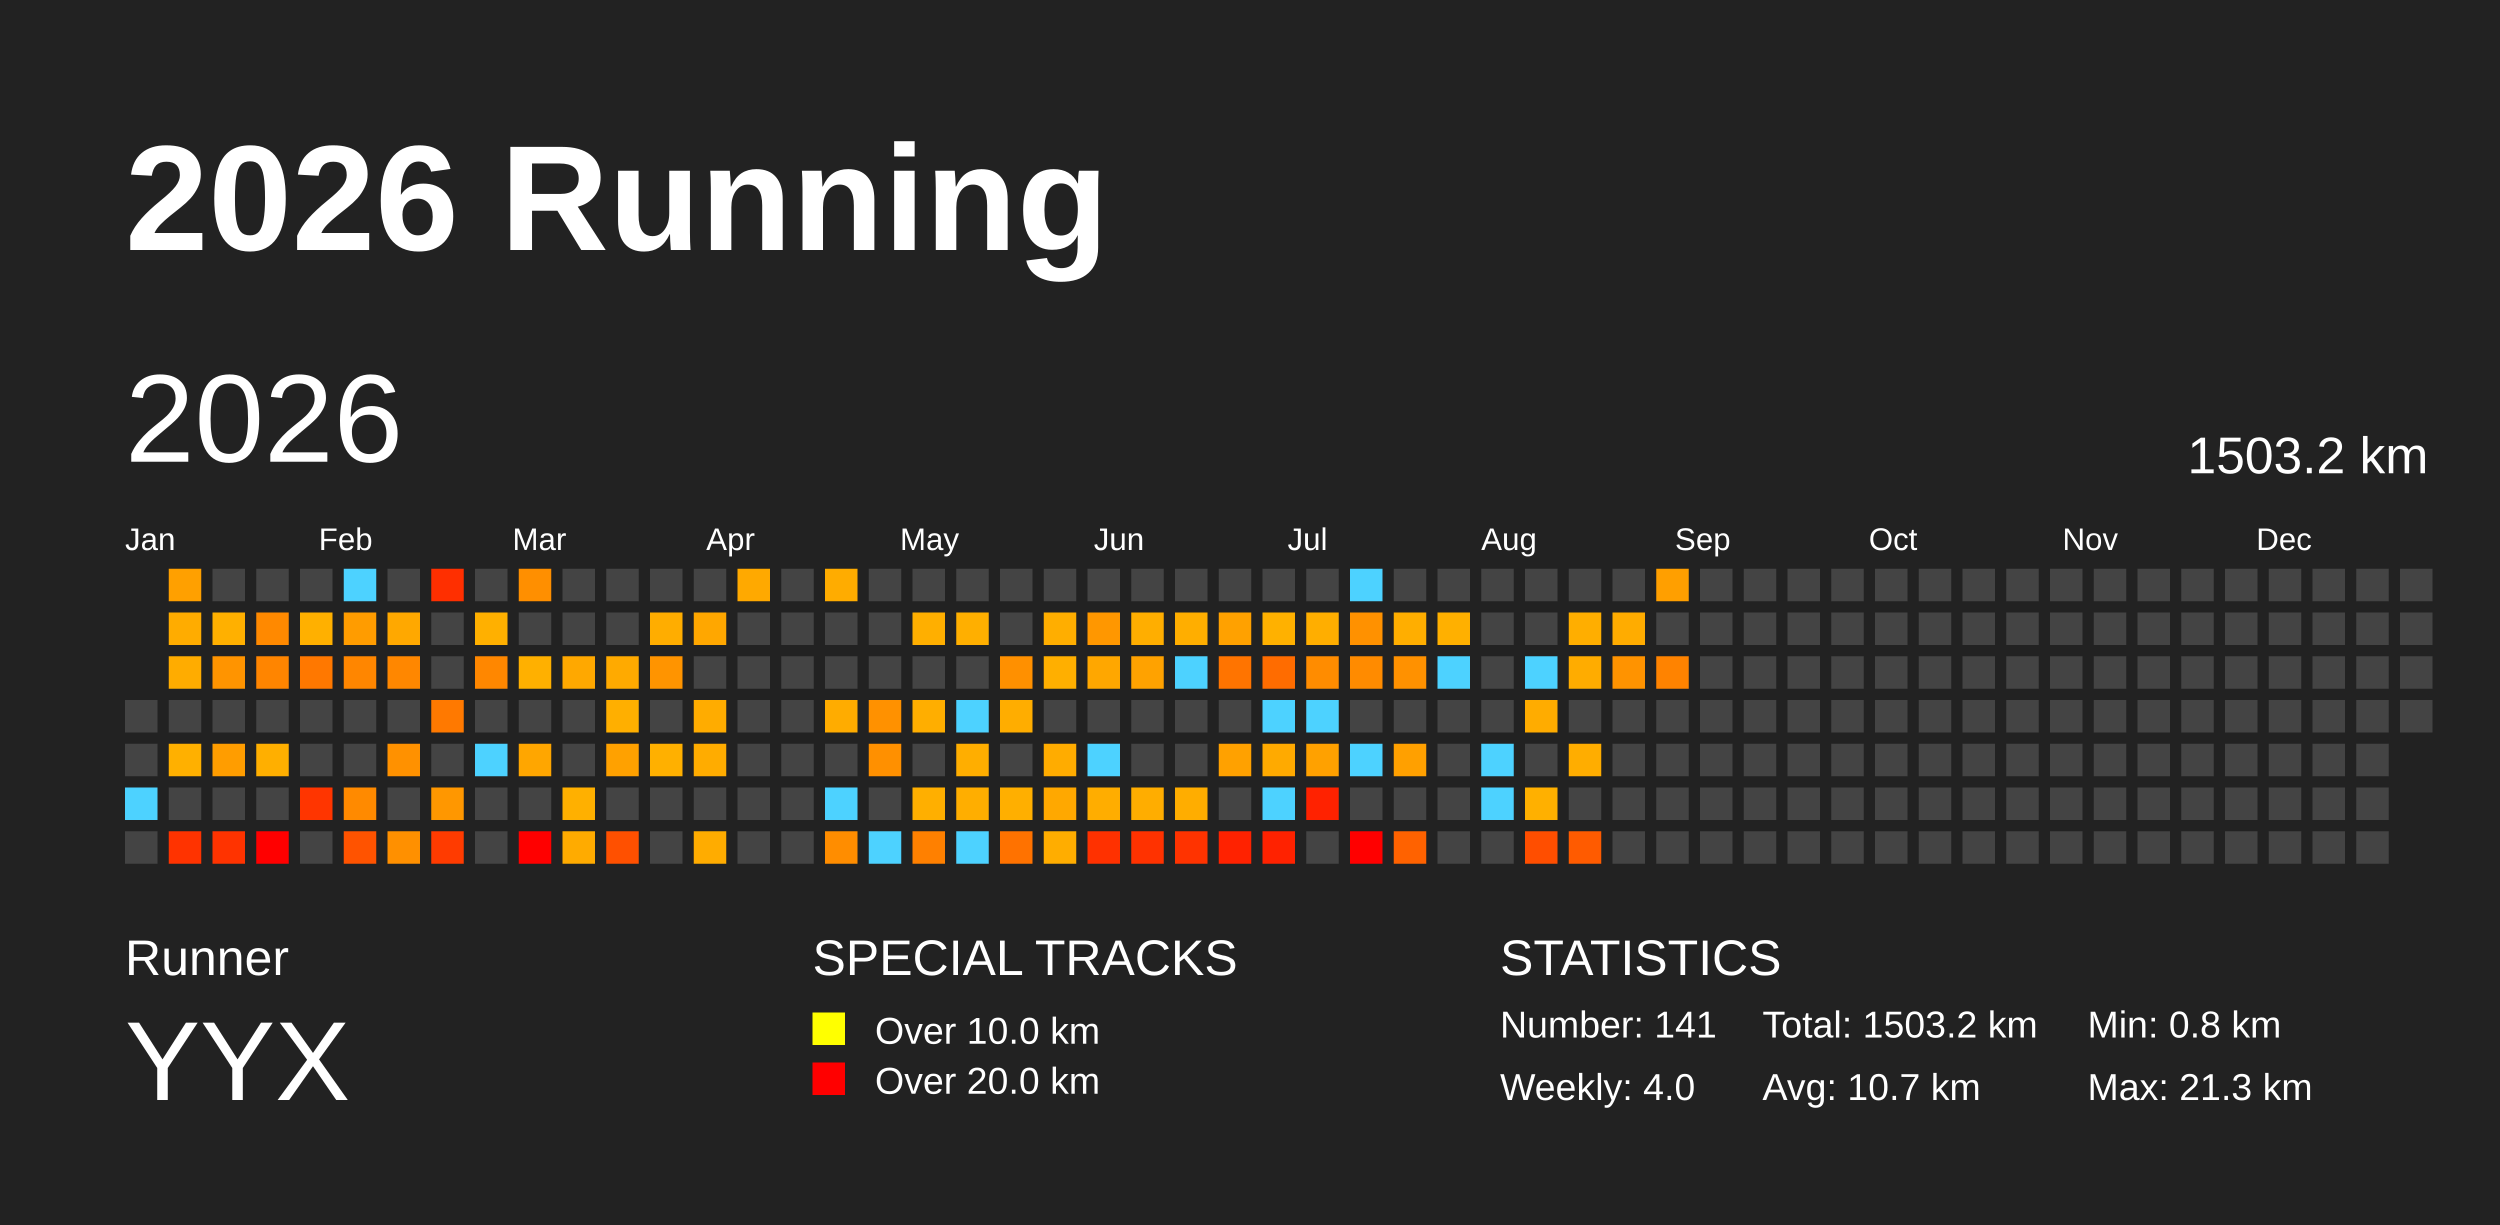
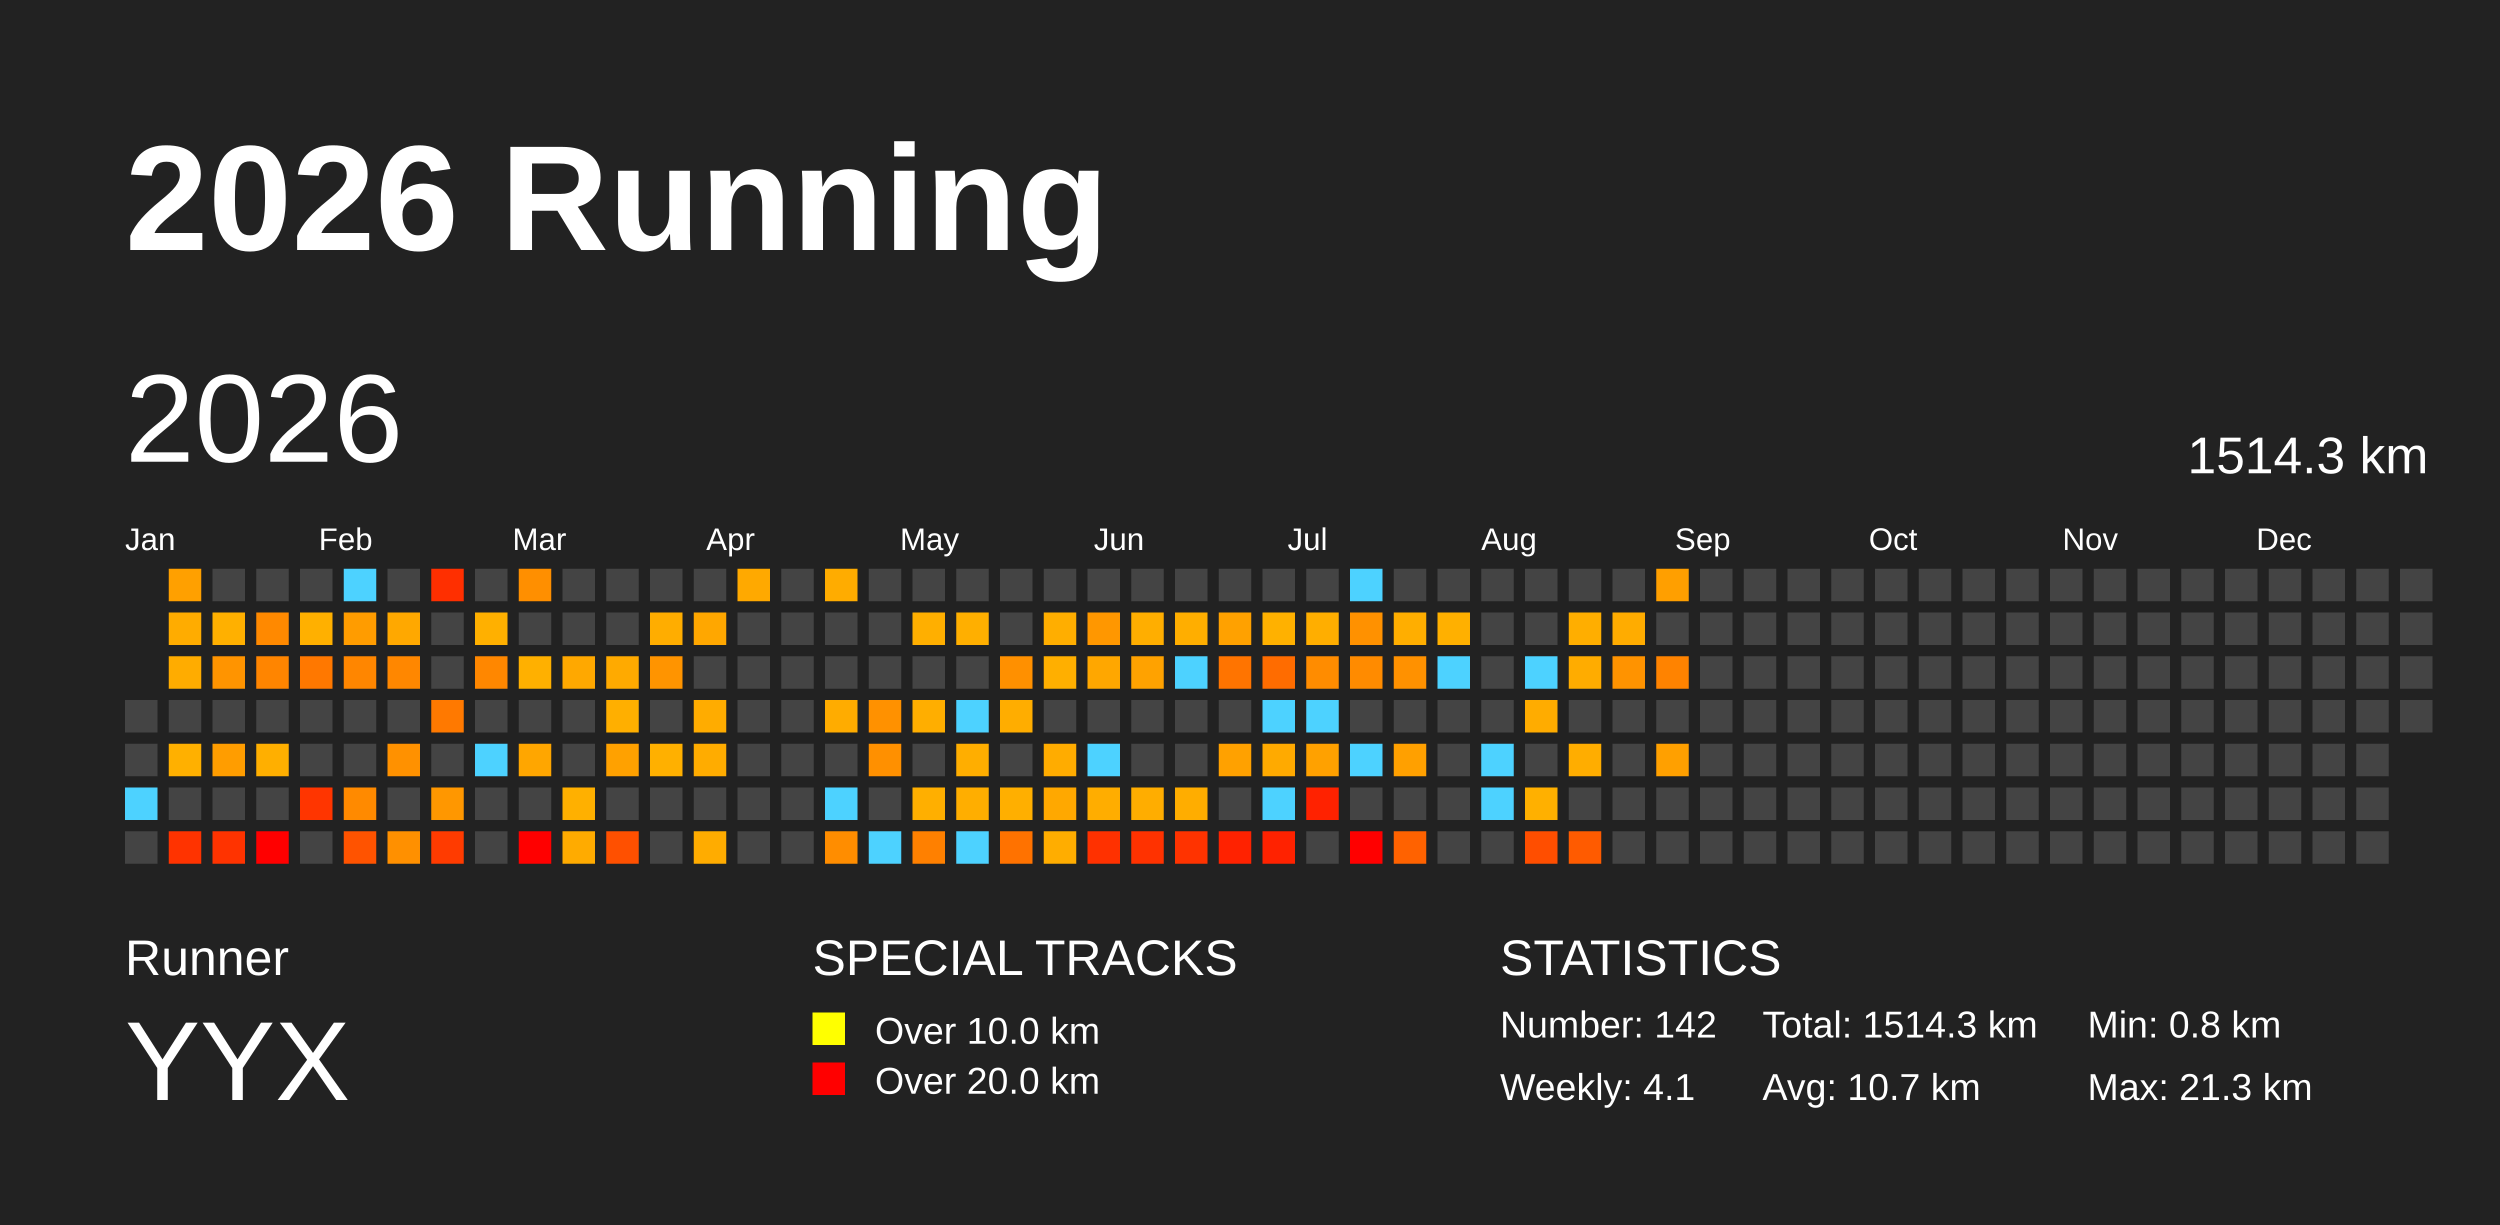
<svg xmlns="http://www.w3.org/2000/svg" baseProfile="full" height="98mm" version="1.1" viewBox="0,0,200,98" width="200mm">
  <defs />
  <rect fill="#222222" height="98" width="200" x="0" y="0" />
  <text fill="#FFFFFF" style="font-size:12px; font-family:Arial; font-weight:bold;" x="10" y="20">2026 Running</text>
  <text fill="#FFFFFF" style="font-size:4px; font-family:Arial" x="10" y="78">Runner</text>
  <text fill="#FFFFFF" style="font-size:9px; font-family:Arial" x="10" y="88">YYX</text>
  <text fill="#FFFFFF" style="font-size:4px; font-family:Arial" x="65" y="78">SPECIAL TRACKS</text>
  <rect fill="yellow" height="2.6" width="2.6" x="65" y="81" />
  <text fill="#FFFFFF" style="font-size:3px; font-family:Arial" x="70" y="83.5">Over 10.0 km</text>
  <rect fill="red" height="2.6" width="2.6" x="65" y="85" />
  <text fill="#FFFFFF" style="font-size:3px; font-family:Arial" x="70" y="87.5">Over 20.0 km</text>
  <text fill="#FFFFFF" style="font-size:4px; font-family:Arial" x="120" y="78">STATISTICS</text>
-   <text fill="#FFFFFF" style="font-size:3px; font-family:Arial" x="120" y="83">Number: 141</text>
-   <text fill="#FFFFFF" style="font-size:3px; font-family:Arial" x="120" y="88">Weekly: 4.0</text>
-   <text fill="#FFFFFF" style="font-size:3px; font-family:Arial" x="141" y="83">Total: 1503.2 km</text>
+   <text fill="#FFFFFF" style="font-size:3px; font-family:Arial" x="120" y="83">Number: 142</text>
+   <text fill="#FFFFFF" style="font-size:3px; font-family:Arial" x="120" y="88">Weekly: 4.1</text>
+   <text fill="#FFFFFF" style="font-size:3px; font-family:Arial" x="141" y="83">Total: 1514.3 km</text>
  <text fill="#FFFFFF" style="font-size:3px; font-family:Arial" x="141" y="88">Avg: 10.7 km</text>
  <text fill="#FFFFFF" style="font-size:3px; font-family:Arial" x="167" y="83">Min: 0.8 km</text>
  <text fill="#FFFFFF" style="font-size:3px; font-family:Arial" x="167" y="88">Max: 21.3 km</text>
  <text dominant-baseline="hanging" fill="#FFFFFF" style="font-size:10.0px; font-family:Arial;" x="10" y="30">2026</text>
-   <text dominant-baseline="hanging" fill="#FFFFFF" style="font-size:4.125px; font-family:Arial;" x="175" y="35">1503.2 km</text>
+   <text dominant-baseline="hanging" fill="#FFFFFF" style="font-size:4.125px; font-family:Arial;" x="175" y="35">1514.3 km</text>
  <text fill="#FFFFFF" style="font-size:2.5px; font-family:Arial" x="10.0" y="44">Jan</text>
  <text fill="#FFFFFF" style="font-size:2.5px; font-family:Arial" x="25.5" y="44">Feb</text>
  <text fill="#FFFFFF" style="font-size:2.5px; font-family:Arial" x="41.0" y="44">Mar</text>
  <text fill="#FFFFFF" style="font-size:2.5px; font-family:Arial" x="56.5" y="44">Apr</text>
  <text fill="#FFFFFF" style="font-size:2.5px; font-family:Arial" x="72.0" y="44">May</text>
  <text fill="#FFFFFF" style="font-size:2.5px; font-family:Arial" x="87.5" y="44">Jun</text>
  <text fill="#FFFFFF" style="font-size:2.5px; font-family:Arial" x="103.0" y="44">Jul</text>
  <text fill="#FFFFFF" style="font-size:2.5px; font-family:Arial" x="118.5" y="44">Aug</text>
  <text fill="#FFFFFF" style="font-size:2.5px; font-family:Arial" x="134.0" y="44">Sep</text>
  <text fill="#FFFFFF" style="font-size:2.5px; font-family:Arial" x="149.5" y="44">Oct</text>
  <text fill="#FFFFFF" style="font-size:2.5px; font-family:Arial" x="165.0" y="44">Nov</text>
  <text fill="#FFFFFF" style="font-size:2.5px; font-family:Arial" x="180.5" y="44">Dec</text>
  <rect fill="#444444" height="2.6" width="2.6" x="10.0" y="56.0" />
  <rect fill="#444444" height="2.6" width="2.6" x="10.0" y="59.5" />
  <rect fill="#4dd2ff" height="2.6" width="2.6" x="10.0" y="63.0" />
  <rect fill="#444444" height="2.6" width="2.6" x="10.0" y="66.5" />
  <rect fill="#ffa000" height="2.6" width="2.6" x="13.5" y="45.5" />
  <rect fill="#ffac00" height="2.6" width="2.6" x="13.5" y="49.0" />
  <rect fill="#ffac00" height="2.6" width="2.6" x="13.5" y="52.5" />
  <rect fill="#444444" height="2.6" width="2.6" x="13.5" y="56.0" />
  <rect fill="#ffb000" height="2.6" width="2.6" x="13.5" y="59.5" />
  <rect fill="#444444" height="2.6" width="2.6" x="13.5" y="63.0" />
  <rect fill="#ff3300" height="2.6" width="2.6" x="13.5" y="66.5" />
  <rect fill="#444444" height="2.6" width="2.6" x="17.0" y="45.5" />
  <rect fill="#ffb000" height="2.6" width="2.6" x="17.0" y="49.0" />
  <rect fill="#ff9400" height="2.6" width="2.6" x="17.0" y="52.5" />
  <rect fill="#444444" height="2.6" width="2.6" x="17.0" y="56.0" />
  <rect fill="#ff9d00" height="2.6" width="2.6" x="17.0" y="59.5" />
  <rect fill="#444444" height="2.6" width="2.6" x="17.0" y="63.0" />
  <rect fill="#ff3300" height="2.6" width="2.6" x="17.0" y="66.5" />
  <rect fill="#444444" height="2.6" width="2.6" x="20.5" y="45.5" />
  <rect fill="#ff8900" height="2.6" width="2.6" x="20.5" y="49.0" />
  <rect fill="#ff8500" height="2.6" width="2.6" x="20.5" y="52.5" />
  <rect fill="#444444" height="2.6" width="2.6" x="20.5" y="56.0" />
  <rect fill="#ffaf00" height="2.6" width="2.6" x="20.5" y="59.5" />
  <rect fill="#444444" height="2.6" width="2.6" x="20.5" y="63.0" />
  <rect fill="red" height="2.6" width="2.6" x="20.5" y="66.5" />
  <rect fill="#444444" height="2.6" width="2.6" x="24.0" y="45.5" />
  <rect fill="#ffb000" height="2.6" width="2.6" x="24.0" y="49.0" />
  <rect fill="#ff7800" height="2.6" width="2.6" x="24.0" y="52.5" />
  <rect fill="#444444" height="2.6" width="2.6" x="24.0" y="56.0" />
  <rect fill="#444444" height="2.6" width="2.6" x="24.0" y="59.5" />
  <rect fill="#ff3500" height="2.6" width="2.6" x="24.0" y="63.0" />
  <rect fill="#444444" height="2.6" width="2.6" x="24.0" y="66.5" />
  <rect fill="#4dd2ff" height="2.6" width="2.6" x="27.5" y="45.5" />
  <rect fill="#ff9c00" height="2.6" width="2.6" x="27.5" y="49.0" />
  <rect fill="#ff8600" height="2.6" width="2.6" x="27.5" y="52.5" />
  <rect fill="#444444" height="2.6" width="2.6" x="27.5" y="56.0" />
  <rect fill="#444444" height="2.6" width="2.6" x="27.5" y="59.5" />
  <rect fill="#ff8a00" height="2.6" width="2.6" x="27.5" y="63.0" />
  <rect fill="#ff5300" height="2.6" width="2.6" x="27.5" y="66.5" />
  <rect fill="#444444" height="2.6" width="2.6" x="31.0" y="45.5" />
  <rect fill="#ffa800" height="2.6" width="2.6" x="31.0" y="49.0" />
  <rect fill="#ff8700" height="2.6" width="2.6" x="31.0" y="52.5" />
  <rect fill="#444444" height="2.6" width="2.6" x="31.0" y="56.0" />
  <rect fill="#ff9100" height="2.6" width="2.6" x="31.0" y="59.5" />
  <rect fill="#444444" height="2.6" width="2.6" x="31.0" y="63.0" />
  <rect fill="#ff9000" height="2.6" width="2.6" x="31.0" y="66.5" />
  <rect fill="#ff2f00" height="2.6" width="2.6" x="34.5" y="45.5" />
  <rect fill="#444444" height="2.6" width="2.6" x="34.5" y="49.0" />
  <rect fill="#444444" height="2.6" width="2.6" x="34.5" y="52.5" />
  <rect fill="#ff7900" height="2.6" width="2.6" x="34.5" y="56.0" />
  <rect fill="#444444" height="2.6" width="2.6" x="34.5" y="59.5" />
  <rect fill="#ff9700" height="2.6" width="2.6" x="34.5" y="63.0" />
  <rect fill="#ff3b00" height="2.6" width="2.6" x="34.5" y="66.5" />
  <rect fill="#444444" height="2.6" width="2.6" x="38.0" y="45.5" />
  <rect fill="#ffb000" height="2.6" width="2.6" x="38.0" y="49.0" />
  <rect fill="#ff8700" height="2.6" width="2.6" x="38.0" y="52.5" />
  <rect fill="#444444" height="2.6" width="2.6" x="38.0" y="56.0" />
  <rect fill="#4dd2ff" height="2.6" width="2.6" x="38.0" y="59.5" />
  <rect fill="#444444" height="2.6" width="2.6" x="38.0" y="63.0" />
  <rect fill="#444444" height="2.6" width="2.6" x="38.0" y="66.5" />
  <rect fill="#ff8f00" height="2.6" width="2.6" x="41.5" y="45.5" />
  <rect fill="#444444" height="2.6" width="2.6" x="41.5" y="49.0" />
  <rect fill="#ffb000" height="2.6" width="2.6" x="41.5" y="52.5" />
  <rect fill="#444444" height="2.6" width="2.6" x="41.5" y="56.0" />
  <rect fill="#ffa600" height="2.6" width="2.6" x="41.5" y="59.5" />
  <rect fill="#444444" height="2.6" width="2.6" x="41.5" y="63.0" />
  <rect fill="red" height="2.6" width="2.6" x="41.5" y="66.5" />
  <rect fill="#444444" height="2.6" width="2.6" x="45.0" y="45.5" />
  <rect fill="#444444" height="2.6" width="2.6" x="45.0" y="49.0" />
  <rect fill="#ffa800" height="2.6" width="2.6" x="45.0" y="52.5" />
  <rect fill="#444444" height="2.6" width="2.6" x="45.0" y="56.0" />
  <rect fill="#444444" height="2.6" width="2.6" x="45.0" y="59.5" />
  <rect fill="#ffb000" height="2.6" width="2.6" x="45.0" y="63.0" />
  <rect fill="#ffab00" height="2.6" width="2.6" x="45.0" y="66.5" />
  <rect fill="#444444" height="2.6" width="2.6" x="48.5" y="45.5" />
  <rect fill="#444444" height="2.6" width="2.6" x="48.5" y="49.0" />
  <rect fill="#ffaa00" height="2.6" width="2.6" x="48.5" y="52.5" />
  <rect fill="#ffaf00" height="2.6" width="2.6" x="48.5" y="56.0" />
  <rect fill="#ffa100" height="2.6" width="2.6" x="48.5" y="59.5" />
  <rect fill="#444444" height="2.6" width="2.6" x="48.5" y="63.0" />
  <rect fill="#ff5000" height="2.6" width="2.6" x="48.5" y="66.5" />
  <rect fill="#444444" height="2.6" width="2.6" x="52.0" y="45.5" />
  <rect fill="#ffad00" height="2.6" width="2.6" x="52.0" y="49.0" />
  <rect fill="#ff9400" height="2.6" width="2.6" x="52.0" y="52.5" />
  <rect fill="#444444" height="2.6" width="2.6" x="52.0" y="56.0" />
  <rect fill="#ffb000" height="2.6" width="2.6" x="52.0" y="59.5" />
  <rect fill="#444444" height="2.6" width="2.6" x="52.0" y="63.0" />
  <rect fill="#444444" height="2.6" width="2.6" x="52.0" y="66.5" />
  <rect fill="#444444" height="2.6" width="2.6" x="55.5" y="45.5" />
  <rect fill="#ffa700" height="2.6" width="2.6" x="55.5" y="49.0" />
  <rect fill="#444444" height="2.6" width="2.6" x="55.5" y="52.5" />
  <rect fill="#ffac00" height="2.6" width="2.6" x="55.5" y="56.0" />
  <rect fill="#ffac00" height="2.6" width="2.6" x="55.5" y="59.5" />
  <rect fill="#444444" height="2.6" width="2.6" x="55.5" y="63.0" />
  <rect fill="#ffac00" height="2.6" width="2.6" x="55.5" y="66.5" />
  <rect fill="#ffa900" height="2.6" width="2.6" x="59.0" y="45.5" />
  <rect fill="#444444" height="2.6" width="2.6" x="59.0" y="49.0" />
  <rect fill="#444444" height="2.6" width="2.6" x="59.0" y="52.5" />
  <rect fill="#444444" height="2.6" width="2.6" x="59.0" y="56.0" />
  <rect fill="#444444" height="2.6" width="2.6" x="59.0" y="59.5" />
  <rect fill="#444444" height="2.6" width="2.6" x="59.0" y="63.0" />
  <rect fill="#444444" height="2.6" width="2.6" x="59.0" y="66.5" />
  <rect fill="#444444" height="2.6" width="2.6" x="62.5" y="45.5" />
  <rect fill="#444444" height="2.6" width="2.6" x="62.5" y="49.0" />
  <rect fill="#444444" height="2.6" width="2.6" x="62.5" y="52.5" />
  <rect fill="#444444" height="2.6" width="2.6" x="62.5" y="56.0" />
  <rect fill="#444444" height="2.6" width="2.6" x="62.5" y="59.5" />
  <rect fill="#444444" height="2.6" width="2.6" x="62.5" y="63.0" />
  <rect fill="#444444" height="2.6" width="2.6" x="62.5" y="66.5" />
  <rect fill="#ffac00" height="2.6" width="2.6" x="66.0" y="45.5" />
  <rect fill="#444444" height="2.6" width="2.6" x="66.0" y="49.0" />
  <rect fill="#444444" height="2.6" width="2.6" x="66.0" y="52.5" />
  <rect fill="#ffac00" height="2.6" width="2.6" x="66.0" y="56.0" />
  <rect fill="#444444" height="2.6" width="2.6" x="66.0" y="59.5" />
  <rect fill="#4dd2ff" height="2.6" width="2.6" x="66.0" y="63.0" />
  <rect fill="#ff8d00" height="2.6" width="2.6" x="66.0" y="66.5" />
  <rect fill="#444444" height="2.6" width="2.6" x="69.5" y="45.5" />
  <rect fill="#444444" height="2.6" width="2.6" x="69.5" y="49.0" />
  <rect fill="#444444" height="2.6" width="2.6" x="69.5" y="52.5" />
  <rect fill="#ff9100" height="2.6" width="2.6" x="69.5" y="56.0" />
  <rect fill="#ff9000" height="2.6" width="2.6" x="69.5" y="59.5" />
  <rect fill="#444444" height="2.6" width="2.6" x="69.5" y="63.0" />
  <rect fill="#4dd2ff" height="2.6" width="2.6" x="69.5" y="66.5" />
  <rect fill="#444444" height="2.6" width="2.6" x="73.0" y="45.5" />
  <rect fill="#ffaf00" height="2.6" width="2.6" x="73.0" y="49.0" />
  <rect fill="#444444" height="2.6" width="2.6" x="73.0" y="52.5" />
  <rect fill="#ffae00" height="2.6" width="2.6" x="73.0" y="56.0" />
  <rect fill="#444444" height="2.6" width="2.6" x="73.0" y="59.5" />
  <rect fill="#ffaf00" height="2.6" width="2.6" x="73.0" y="63.0" />
  <rect fill="#ff8000" height="2.6" width="2.6" x="73.0" y="66.5" />
  <rect fill="#444444" height="2.6" width="2.6" x="76.5" y="45.5" />
  <rect fill="#ffaf00" height="2.6" width="2.6" x="76.5" y="49.0" />
  <rect fill="#444444" height="2.6" width="2.6" x="76.5" y="52.5" />
  <rect fill="#4dd2ff" height="2.6" width="2.6" x="76.5" y="56.0" />
  <rect fill="#ffae00" height="2.6" width="2.6" x="76.5" y="59.5" />
  <rect fill="#ffae00" height="2.6" width="2.6" x="76.5" y="63.0" />
  <rect fill="#4dd2ff" height="2.6" width="2.6" x="76.5" y="66.5" />
  <rect fill="#444444" height="2.6" width="2.6" x="80.0" y="45.5" />
  <rect fill="#444444" height="2.6" width="2.6" x="80.0" y="49.0" />
  <rect fill="#ff9000" height="2.6" width="2.6" x="80.0" y="52.5" />
  <rect fill="#ffad00" height="2.6" width="2.6" x="80.0" y="56.0" />
  <rect fill="#444444" height="2.6" width="2.6" x="80.0" y="59.5" />
  <rect fill="#ffaf00" height="2.6" width="2.6" x="80.0" y="63.0" />
  <rect fill="#ff7200" height="2.6" width="2.6" x="80.0" y="66.5" />
  <rect fill="#444444" height="2.6" width="2.6" x="83.5" y="45.5" />
  <rect fill="#ffae00" height="2.6" width="2.6" x="83.5" y="49.0" />
  <rect fill="#ffaf00" height="2.6" width="2.6" x="83.5" y="52.5" />
  <rect fill="#444444" height="2.6" width="2.6" x="83.5" y="56.0" />
  <rect fill="#ffac00" height="2.6" width="2.6" x="83.5" y="59.5" />
  <rect fill="#ffa800" height="2.6" width="2.6" x="83.5" y="63.0" />
  <rect fill="#ffad00" height="2.6" width="2.6" x="83.5" y="66.5" />
  <rect fill="#444444" height="2.6" width="2.6" x="87.0" y="45.5" />
  <rect fill="#ff9700" height="2.6" width="2.6" x="87.0" y="49.0" />
  <rect fill="#ffa700" height="2.6" width="2.6" x="87.0" y="52.5" />
  <rect fill="#444444" height="2.6" width="2.6" x="87.0" y="56.0" />
  <rect fill="#4dd2ff" height="2.6" width="2.6" x="87.0" y="59.5" />
  <rect fill="#ffad00" height="2.6" width="2.6" x="87.0" y="63.0" />
  <rect fill="#ff3100" height="2.6" width="2.6" x="87.0" y="66.5" />
  <rect fill="#444444" height="2.6" width="2.6" x="90.5" y="45.5" />
  <rect fill="#ffae00" height="2.6" width="2.6" x="90.5" y="49.0" />
  <rect fill="#ffa200" height="2.6" width="2.6" x="90.5" y="52.5" />
  <rect fill="#444444" height="2.6" width="2.6" x="90.5" y="56.0" />
  <rect fill="#444444" height="2.6" width="2.6" x="90.5" y="59.5" />
  <rect fill="#ffad00" height="2.6" width="2.6" x="90.5" y="63.0" />
  <rect fill="#ff3200" height="2.6" width="2.6" x="90.5" y="66.5" />
  <rect fill="#444444" height="2.6" width="2.6" x="94.0" y="45.5" />
  <rect fill="#ffae00" height="2.6" width="2.6" x="94.0" y="49.0" />
  <rect fill="#4dd2ff" height="2.6" width="2.6" x="94.0" y="52.5" />
  <rect fill="#444444" height="2.6" width="2.6" x="94.0" y="56.0" />
  <rect fill="#444444" height="2.6" width="2.6" x="94.0" y="59.5" />
  <rect fill="#ffad00" height="2.6" width="2.6" x="94.0" y="63.0" />
  <rect fill="#ff3300" height="2.6" width="2.6" x="94.0" y="66.5" />
  <rect fill="#444444" height="2.6" width="2.6" x="97.5" y="45.5" />
  <rect fill="#ffa100" height="2.6" width="2.6" x="97.5" y="49.0" />
  <rect fill="#ff7400" height="2.6" width="2.6" x="97.5" y="52.5" />
  <rect fill="#444444" height="2.6" width="2.6" x="97.5" y="56.0" />
  <rect fill="#ffa100" height="2.6" width="2.6" x="97.5" y="59.5" />
  <rect fill="#444444" height="2.6" width="2.6" x="97.5" y="63.0" />
  <rect fill="#ff2200" height="2.6" width="2.6" x="97.5" y="66.5" />
  <rect fill="#444444" height="2.6" width="2.6" x="101.0" y="45.5" />
  <rect fill="#ffb100" height="2.6" width="2.6" x="101.0" y="49.0" />
  <rect fill="#ff6c00" height="2.6" width="2.6" x="101.0" y="52.5" />
  <rect fill="#4dd2ff" height="2.6" width="2.6" x="101.0" y="56.0" />
  <rect fill="#ffaa00" height="2.6" width="2.6" x="101.0" y="59.5" />
  <rect fill="#4dd2ff" height="2.6" width="2.6" x="101.0" y="63.0" />
  <rect fill="#ff2200" height="2.6" width="2.6" x="101.0" y="66.5" />
  <rect fill="#444444" height="2.6" width="2.6" x="104.5" y="45.5" />
  <rect fill="#ffae00" height="2.6" width="2.6" x="104.5" y="49.0" />
  <rect fill="#ff8c00" height="2.6" width="2.6" x="104.5" y="52.5" />
  <rect fill="#4dd2ff" height="2.6" width="2.6" x="104.5" y="56.0" />
  <rect fill="#ffa100" height="2.6" width="2.6" x="104.5" y="59.5" />
  <rect fill="#ff2200" height="2.6" width="2.6" x="104.5" y="63.0" />
  <rect fill="#444444" height="2.6" width="2.6" x="104.5" y="66.5" />
  <rect fill="#4dd2ff" height="2.6" width="2.6" x="108.0" y="45.5" />
  <rect fill="#ff9100" height="2.6" width="2.6" x="108.0" y="49.0" />
  <rect fill="#ff8b00" height="2.6" width="2.6" x="108.0" y="52.5" />
  <rect fill="#444444" height="2.6" width="2.6" x="108.0" y="56.0" />
  <rect fill="#4dd2ff" height="2.6" width="2.6" x="108.0" y="59.5" />
  <rect fill="#444444" height="2.6" width="2.6" x="108.0" y="63.0" />
  <rect fill="red" height="2.6" width="2.6" x="108.0" y="66.5" />
  <rect fill="#444444" height="2.6" width="2.6" x="111.5" y="45.5" />
  <rect fill="#ffae00" height="2.6" width="2.6" x="111.5" y="49.0" />
  <rect fill="#ff9100" height="2.6" width="2.6" x="111.5" y="52.5" />
  <rect fill="#444444" height="2.6" width="2.6" x="111.5" y="56.0" />
  <rect fill="#ffa000" height="2.6" width="2.6" x="111.5" y="59.5" />
  <rect fill="#444444" height="2.6" width="2.6" x="111.5" y="63.0" />
  <rect fill="#ff6200" height="2.6" width="2.6" x="111.5" y="66.5" />
  <rect fill="#444444" height="2.6" width="2.6" x="115.0" y="45.5" />
  <rect fill="#ffb000" height="2.6" width="2.6" x="115.0" y="49.0" />
  <rect fill="#4dd2ff" height="2.6" width="2.6" x="115.0" y="52.5" />
  <rect fill="#444444" height="2.6" width="2.6" x="115.0" y="56.0" />
  <rect fill="#444444" height="2.6" width="2.6" x="115.0" y="59.5" />
  <rect fill="#444444" height="2.6" width="2.6" x="115.0" y="63.0" />
  <rect fill="#444444" height="2.6" width="2.6" x="115.0" y="66.5" />
  <rect fill="#444444" height="2.6" width="2.6" x="118.5" y="45.5" />
  <rect fill="#444444" height="2.6" width="2.6" x="118.5" y="49.0" />
  <rect fill="#444444" height="2.6" width="2.6" x="118.5" y="52.5" />
  <rect fill="#444444" height="2.6" width="2.6" x="118.5" y="56.0" />
  <rect fill="#4dd2ff" height="2.6" width="2.6" x="118.5" y="59.5" />
  <rect fill="#4dd2ff" height="2.6" width="2.6" x="118.5" y="63.0" />
  <rect fill="#444444" height="2.6" width="2.6" x="118.5" y="66.5" />
  <rect fill="#444444" height="2.6" width="2.6" x="122.0" y="45.5" />
  <rect fill="#444444" height="2.6" width="2.6" x="122.0" y="49.0" />
  <rect fill="#4dd2ff" height="2.6" width="2.6" x="122.0" y="52.5" />
  <rect fill="#ffac00" height="2.6" width="2.6" x="122.0" y="56.0" />
  <rect fill="#444444" height="2.6" width="2.6" x="122.0" y="59.5" />
  <rect fill="#ffb000" height="2.6" width="2.6" x="122.0" y="63.0" />
  <rect fill="#ff4e00" height="2.6" width="2.6" x="122.0" y="66.5" />
  <rect fill="#444444" height="2.6" width="2.6" x="125.5" y="45.5" />
  <rect fill="#ffae00" height="2.6" width="2.6" x="125.5" y="49.0" />
  <rect fill="#ffac00" height="2.6" width="2.6" x="125.5" y="52.5" />
  <rect fill="#444444" height="2.6" width="2.6" x="125.5" y="56.0" />
  <rect fill="#ffad00" height="2.6" width="2.6" x="125.5" y="59.5" />
  <rect fill="#444444" height="2.6" width="2.6" x="125.5" y="63.0" />
  <rect fill="#ff5b00" height="2.6" width="2.6" x="125.5" y="66.5" />
  <rect fill="#444444" height="2.6" width="2.6" x="129.0" y="45.5" />
  <rect fill="#ffac00" height="2.6" width="2.6" x="129.0" y="49.0" />
  <rect fill="#ff9300" height="2.6" width="2.6" x="129.0" y="52.5" />
  <rect fill="#444444" height="2.6" width="2.6" x="129.0" y="56.0" />
  <rect fill="#444444" height="2.6" width="2.6" x="129.0" y="59.5" />
  <rect fill="#444444" height="2.6" width="2.6" x="129.0" y="63.0" />
  <rect fill="#444444" height="2.6" width="2.6" x="129.0" y="66.5" />
  <rect fill="#ff9f00" height="2.6" width="2.6" x="132.5" y="45.5" />
  <rect fill="#444444" height="2.6" width="2.6" x="132.5" y="49.0" />
  <rect fill="#ff8300" height="2.6" width="2.6" x="132.5" y="52.5" />
  <rect fill="#444444" height="2.6" width="2.6" x="132.5" y="56.0" />
-   <rect fill="#444444" height="2.6" width="2.6" x="132.5" y="59.5" />
+   <rect fill="#ffa000" height="2.6" width="2.6" x="132.5" y="59.5" />
  <rect fill="#444444" height="2.6" width="2.6" x="132.5" y="63.0" />
  <rect fill="#444444" height="2.6" width="2.6" x="132.5" y="66.5" />
  <rect fill="#444444" height="2.6" width="2.6" x="136.0" y="45.5" />
  <rect fill="#444444" height="2.6" width="2.6" x="136.0" y="49.0" />
  <rect fill="#444444" height="2.6" width="2.6" x="136.0" y="52.5" />
  <rect fill="#444444" height="2.6" width="2.6" x="136.0" y="56.0" />
  <rect fill="#444444" height="2.6" width="2.6" x="136.0" y="59.5" />
  <rect fill="#444444" height="2.6" width="2.6" x="136.0" y="63.0" />
  <rect fill="#444444" height="2.6" width="2.6" x="136.0" y="66.5" />
  <rect fill="#444444" height="2.6" width="2.6" x="139.5" y="45.5" />
  <rect fill="#444444" height="2.6" width="2.6" x="139.5" y="49.0" />
  <rect fill="#444444" height="2.6" width="2.6" x="139.5" y="52.5" />
  <rect fill="#444444" height="2.6" width="2.6" x="139.5" y="56.0" />
  <rect fill="#444444" height="2.6" width="2.6" x="139.5" y="59.5" />
  <rect fill="#444444" height="2.6" width="2.6" x="139.5" y="63.0" />
  <rect fill="#444444" height="2.6" width="2.6" x="139.5" y="66.5" />
  <rect fill="#444444" height="2.6" width="2.6" x="143.0" y="45.5" />
  <rect fill="#444444" height="2.6" width="2.6" x="143.0" y="49.0" />
  <rect fill="#444444" height="2.6" width="2.6" x="143.0" y="52.5" />
  <rect fill="#444444" height="2.6" width="2.6" x="143.0" y="56.0" />
  <rect fill="#444444" height="2.6" width="2.6" x="143.0" y="59.5" />
  <rect fill="#444444" height="2.6" width="2.6" x="143.0" y="63.0" />
  <rect fill="#444444" height="2.6" width="2.6" x="143.0" y="66.5" />
  <rect fill="#444444" height="2.6" width="2.6" x="146.5" y="45.5" />
  <rect fill="#444444" height="2.6" width="2.6" x="146.5" y="49.0" />
  <rect fill="#444444" height="2.6" width="2.6" x="146.5" y="52.5" />
  <rect fill="#444444" height="2.6" width="2.6" x="146.5" y="56.0" />
  <rect fill="#444444" height="2.6" width="2.6" x="146.5" y="59.5" />
  <rect fill="#444444" height="2.6" width="2.6" x="146.5" y="63.0" />
  <rect fill="#444444" height="2.6" width="2.6" x="146.5" y="66.5" />
  <rect fill="#444444" height="2.6" width="2.6" x="150.0" y="45.5" />
  <rect fill="#444444" height="2.6" width="2.6" x="150.0" y="49.0" />
  <rect fill="#444444" height="2.6" width="2.6" x="150.0" y="52.5" />
  <rect fill="#444444" height="2.6" width="2.6" x="150.0" y="56.0" />
  <rect fill="#444444" height="2.6" width="2.6" x="150.0" y="59.5" />
  <rect fill="#444444" height="2.6" width="2.6" x="150.0" y="63.0" />
  <rect fill="#444444" height="2.6" width="2.6" x="150.0" y="66.5" />
  <rect fill="#444444" height="2.6" width="2.6" x="153.5" y="45.5" />
  <rect fill="#444444" height="2.6" width="2.6" x="153.5" y="49.0" />
  <rect fill="#444444" height="2.6" width="2.6" x="153.5" y="52.5" />
  <rect fill="#444444" height="2.6" width="2.6" x="153.5" y="56.0" />
  <rect fill="#444444" height="2.6" width="2.6" x="153.5" y="59.5" />
  <rect fill="#444444" height="2.6" width="2.6" x="153.5" y="63.0" />
  <rect fill="#444444" height="2.6" width="2.6" x="153.5" y="66.5" />
  <rect fill="#444444" height="2.6" width="2.6" x="157.0" y="45.5" />
  <rect fill="#444444" height="2.6" width="2.6" x="157.0" y="49.0" />
  <rect fill="#444444" height="2.6" width="2.6" x="157.0" y="52.5" />
  <rect fill="#444444" height="2.6" width="2.6" x="157.0" y="56.0" />
  <rect fill="#444444" height="2.6" width="2.6" x="157.0" y="59.5" />
  <rect fill="#444444" height="2.6" width="2.6" x="157.0" y="63.0" />
  <rect fill="#444444" height="2.6" width="2.6" x="157.0" y="66.5" />
  <rect fill="#444444" height="2.6" width="2.6" x="160.5" y="45.5" />
  <rect fill="#444444" height="2.6" width="2.6" x="160.5" y="49.0" />
  <rect fill="#444444" height="2.6" width="2.6" x="160.5" y="52.5" />
  <rect fill="#444444" height="2.6" width="2.6" x="160.5" y="56.0" />
  <rect fill="#444444" height="2.6" width="2.6" x="160.5" y="59.5" />
  <rect fill="#444444" height="2.6" width="2.6" x="160.5" y="63.0" />
  <rect fill="#444444" height="2.6" width="2.6" x="160.5" y="66.5" />
  <rect fill="#444444" height="2.6" width="2.6" x="164.0" y="45.5" />
  <rect fill="#444444" height="2.6" width="2.6" x="164.0" y="49.0" />
  <rect fill="#444444" height="2.6" width="2.6" x="164.0" y="52.5" />
  <rect fill="#444444" height="2.6" width="2.6" x="164.0" y="56.0" />
  <rect fill="#444444" height="2.6" width="2.6" x="164.0" y="59.5" />
  <rect fill="#444444" height="2.6" width="2.6" x="164.0" y="63.0" />
  <rect fill="#444444" height="2.6" width="2.6" x="164.0" y="66.5" />
  <rect fill="#444444" height="2.6" width="2.6" x="167.5" y="45.5" />
  <rect fill="#444444" height="2.6" width="2.6" x="167.5" y="49.0" />
  <rect fill="#444444" height="2.6" width="2.6" x="167.5" y="52.5" />
  <rect fill="#444444" height="2.6" width="2.6" x="167.5" y="56.0" />
  <rect fill="#444444" height="2.6" width="2.6" x="167.5" y="59.5" />
  <rect fill="#444444" height="2.6" width="2.6" x="167.5" y="63.0" />
  <rect fill="#444444" height="2.6" width="2.6" x="167.5" y="66.5" />
  <rect fill="#444444" height="2.6" width="2.6" x="171.0" y="45.5" />
  <rect fill="#444444" height="2.6" width="2.6" x="171.0" y="49.0" />
  <rect fill="#444444" height="2.6" width="2.6" x="171.0" y="52.5" />
  <rect fill="#444444" height="2.6" width="2.6" x="171.0" y="56.0" />
  <rect fill="#444444" height="2.6" width="2.6" x="171.0" y="59.5" />
  <rect fill="#444444" height="2.6" width="2.6" x="171.0" y="63.0" />
  <rect fill="#444444" height="2.6" width="2.6" x="171.0" y="66.5" />
  <rect fill="#444444" height="2.6" width="2.6" x="174.5" y="45.5" />
  <rect fill="#444444" height="2.6" width="2.6" x="174.5" y="49.0" />
  <rect fill="#444444" height="2.6" width="2.6" x="174.5" y="52.5" />
  <rect fill="#444444" height="2.6" width="2.6" x="174.5" y="56.0" />
  <rect fill="#444444" height="2.6" width="2.6" x="174.5" y="59.5" />
  <rect fill="#444444" height="2.6" width="2.6" x="174.5" y="63.0" />
  <rect fill="#444444" height="2.6" width="2.6" x="174.5" y="66.5" />
  <rect fill="#444444" height="2.6" width="2.6" x="178.0" y="45.5" />
  <rect fill="#444444" height="2.6" width="2.6" x="178.0" y="49.0" />
  <rect fill="#444444" height="2.6" width="2.6" x="178.0" y="52.5" />
  <rect fill="#444444" height="2.6" width="2.6" x="178.0" y="56.0" />
  <rect fill="#444444" height="2.6" width="2.6" x="178.0" y="59.5" />
  <rect fill="#444444" height="2.6" width="2.6" x="178.0" y="63.0" />
  <rect fill="#444444" height="2.6" width="2.6" x="178.0" y="66.5" />
  <rect fill="#444444" height="2.6" width="2.6" x="181.5" y="45.5" />
  <rect fill="#444444" height="2.6" width="2.6" x="181.5" y="49.0" />
  <rect fill="#444444" height="2.6" width="2.6" x="181.5" y="52.5" />
  <rect fill="#444444" height="2.6" width="2.6" x="181.5" y="56.0" />
  <rect fill="#444444" height="2.6" width="2.6" x="181.5" y="59.5" />
  <rect fill="#444444" height="2.6" width="2.6" x="181.5" y="63.0" />
  <rect fill="#444444" height="2.6" width="2.6" x="181.5" y="66.5" />
  <rect fill="#444444" height="2.6" width="2.6" x="185.0" y="45.5" />
  <rect fill="#444444" height="2.6" width="2.6" x="185.0" y="49.0" />
  <rect fill="#444444" height="2.6" width="2.6" x="185.0" y="52.5" />
  <rect fill="#444444" height="2.6" width="2.6" x="185.0" y="56.0" />
  <rect fill="#444444" height="2.6" width="2.6" x="185.0" y="59.5" />
  <rect fill="#444444" height="2.6" width="2.6" x="185.0" y="63.0" />
  <rect fill="#444444" height="2.6" width="2.6" x="185.0" y="66.5" />
  <rect fill="#444444" height="2.6" width="2.6" x="188.5" y="45.5" />
  <rect fill="#444444" height="2.6" width="2.6" x="188.5" y="49.0" />
  <rect fill="#444444" height="2.6" width="2.6" x="188.5" y="52.5" />
  <rect fill="#444444" height="2.6" width="2.6" x="188.5" y="56.0" />
  <rect fill="#444444" height="2.6" width="2.6" x="188.5" y="59.5" />
  <rect fill="#444444" height="2.6" width="2.6" x="188.5" y="63.0" />
  <rect fill="#444444" height="2.6" width="2.6" x="188.5" y="66.5" />
  <rect fill="#444444" height="2.6" width="2.6" x="192.0" y="45.5" />
  <rect fill="#444444" height="2.6" width="2.6" x="192.0" y="49.0" />
  <rect fill="#444444" height="2.6" width="2.6" x="192.0" y="52.5" />
  <rect fill="#444444" height="2.6" width="2.6" x="192.0" y="56.0" />
</svg>
